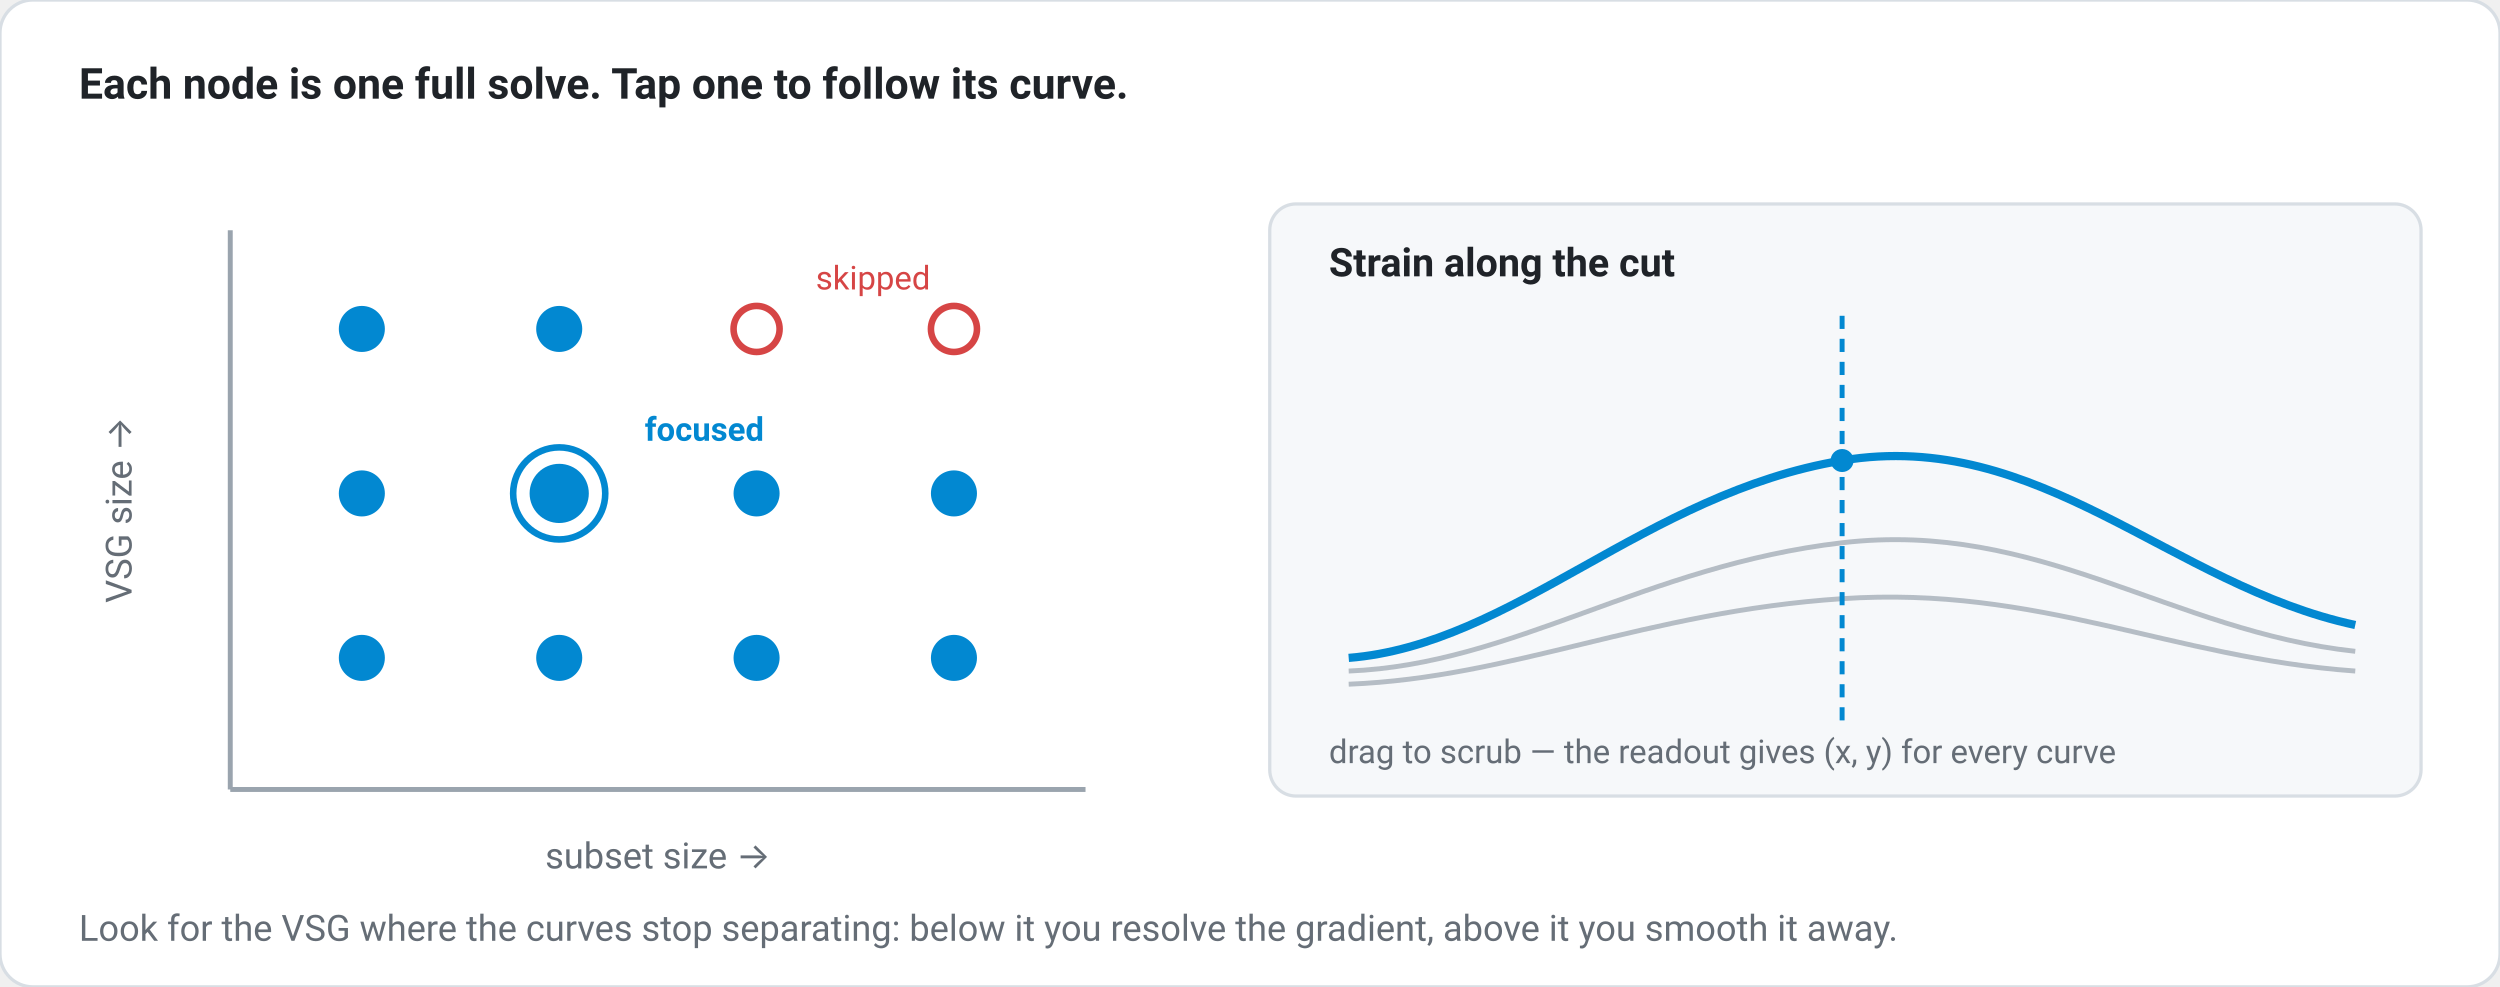
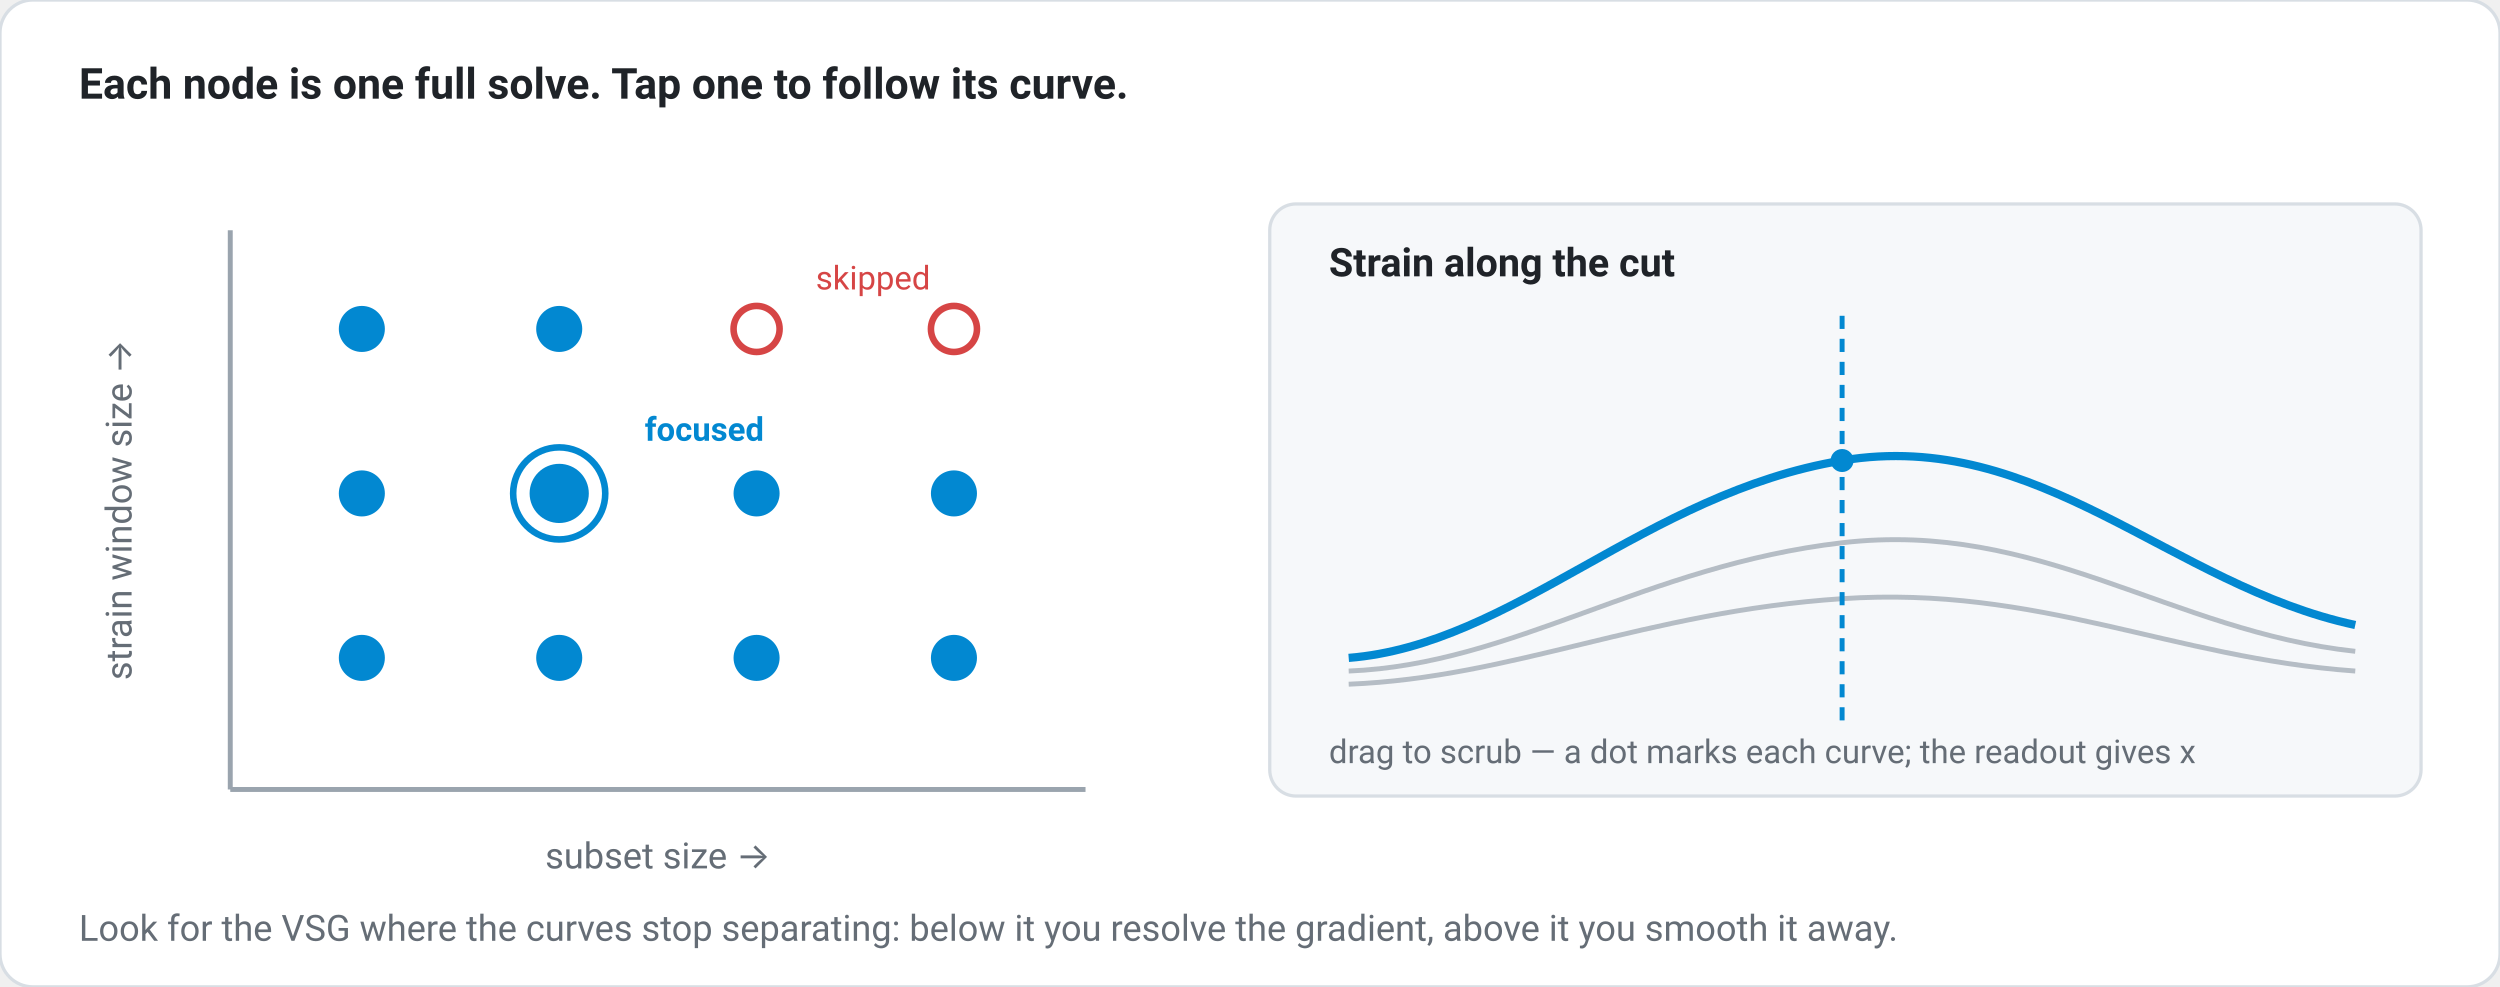
<svg xmlns="http://www.w3.org/2000/svg" viewBox="0 0 760 300" width="760" height="300" font-family="system-ui, -apple-system, Segoe UI, Roboto, sans-serif">
  <rect x="0" y="0" width="760" height="300" rx="10" fill="#ffffff" stroke="#d8dee4" />
  <text x="24" y="30" font-size="13" font-weight="600" fill="#1f2328">Each node is one full solve. Tap one to follow its curve.</text>
  <line x1="70" y1="240" x2="330" y2="240" stroke="#9aa4ae" stroke-width="1.5" />
  <line x1="70" y1="240" x2="70" y2="70" stroke="#9aa4ae" stroke-width="1.5" />
  <text x="200" y="264" text-anchor="middle" font-size="11" fill="#656d76">subset size →</text>
-   <text x="40" y="155" text-anchor="middle" font-size="11" fill="#656d76" transform="rotate(-90 40 155)">VSG size →</text>
+   <text x="40" y="155" text-anchor="middle" font-size="11" fill="#656d76" transform="rotate(-90 40 155)">strain window size →</text>
  <g>
    <circle cx="110" cy="200" r="7" fill="#0288d1" />
    <circle cx="170" cy="200" r="7" fill="#0288d1" />
    <circle cx="230" cy="200" r="7" fill="#0288d1" />
    <circle cx="290" cy="200" r="7" fill="#0288d1" />
    <circle cx="110" cy="150" r="7" fill="#0288d1" />
    <circle cx="170" cy="150" r="9" fill="#0288d1" />
    <circle cx="170" cy="150" r="14" fill="none" stroke="#0288d1" stroke-width="2" />
    <circle cx="230" cy="150" r="7" fill="#0288d1" />
    <circle cx="290" cy="150" r="7" fill="#0288d1" />
    <circle cx="110" cy="100" r="7" fill="#0288d1" />
    <circle cx="170" cy="100" r="7" fill="#0288d1" />
    <circle cx="230" cy="100" r="7" fill="none" stroke="#d64545" stroke-width="2" />
    <circle cx="290" cy="100" r="7" fill="none" stroke="#d64545" stroke-width="2" />
  </g>
  <text x="196" y="134" font-size="10" fill="#0288d1" font-weight="600">focused</text>
  <text x="248" y="88" font-size="10" fill="#d64545">skipped</text>
  <rect x="386" y="62" width="350" height="180" rx="8" fill="#f6f8fa" stroke="#d8dee4" />
  <text x="404" y="84" font-size="12" font-weight="600" fill="#1f2328">Strain along the cut</text>
  <path d="M410 200 C 460 196, 500 150, 560 140 S 660 178, 716 190" fill="none" stroke="#0288d1" stroke-width="2.5" />
  <path d="M410 204 C 460 202, 500 172, 560 165 S 660 192, 716 198" fill="none" stroke="#9aa4ae" stroke-width="1.5" opacity="0.7" />
  <path d="M410 208 C 460 206, 500 186, 560 182 S 660 200, 716 204" fill="none" stroke="#9aa4ae" stroke-width="1.5" opacity="0.7" />
  <line x1="560" y1="96" x2="560" y2="222" stroke="#0288d1" stroke-width="1.5" stroke-dasharray="4 3" />
  <circle cx="560" cy="140" r="3.5" fill="#0288d1" />
-   <text x="404" y="232" font-size="10" fill="#656d76">drag to scrub — the readout gives (x, y) for every curve</text>
+   <text x="404" y="232" font-size="10" fill="#656d76">drag to scrub — a dot marks each curve; the readout gives x</text>
  <text x="24" y="286" font-size="11" fill="#656d76">Look for the VSG where the curves stop separating: below it you resolve the gradient, above it you smooth it away.</text>
</svg>
